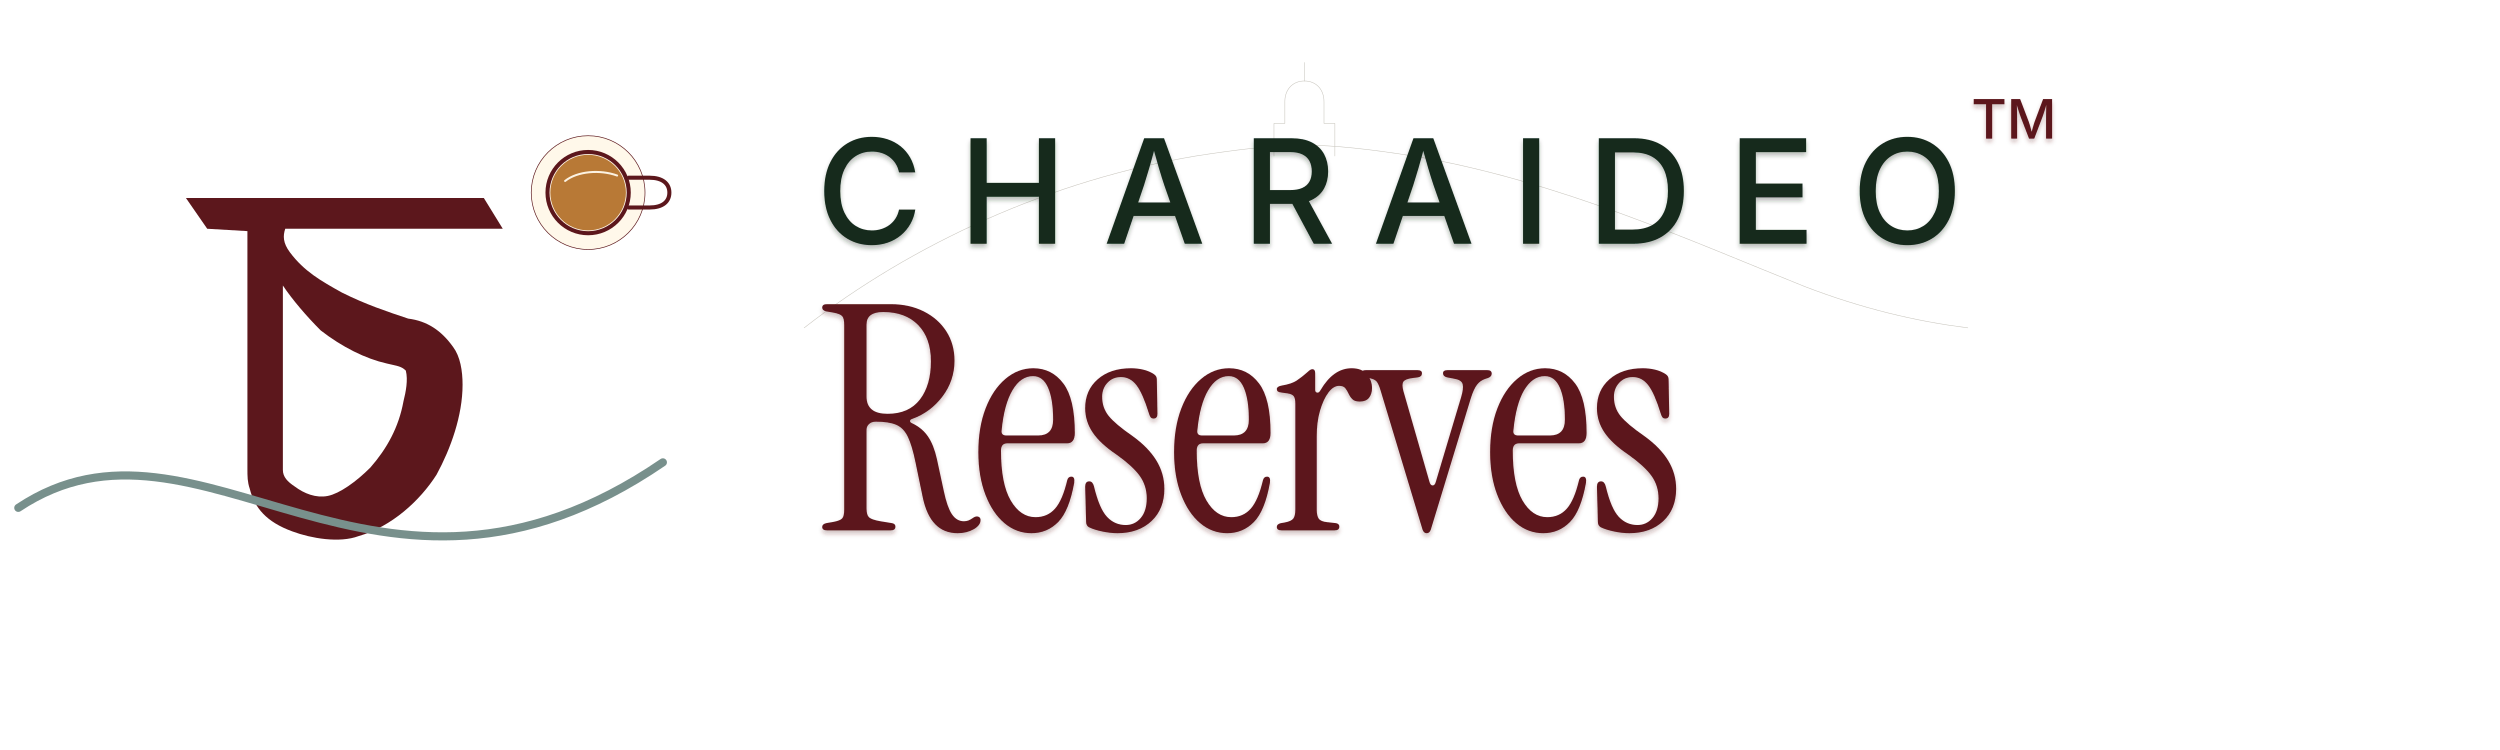
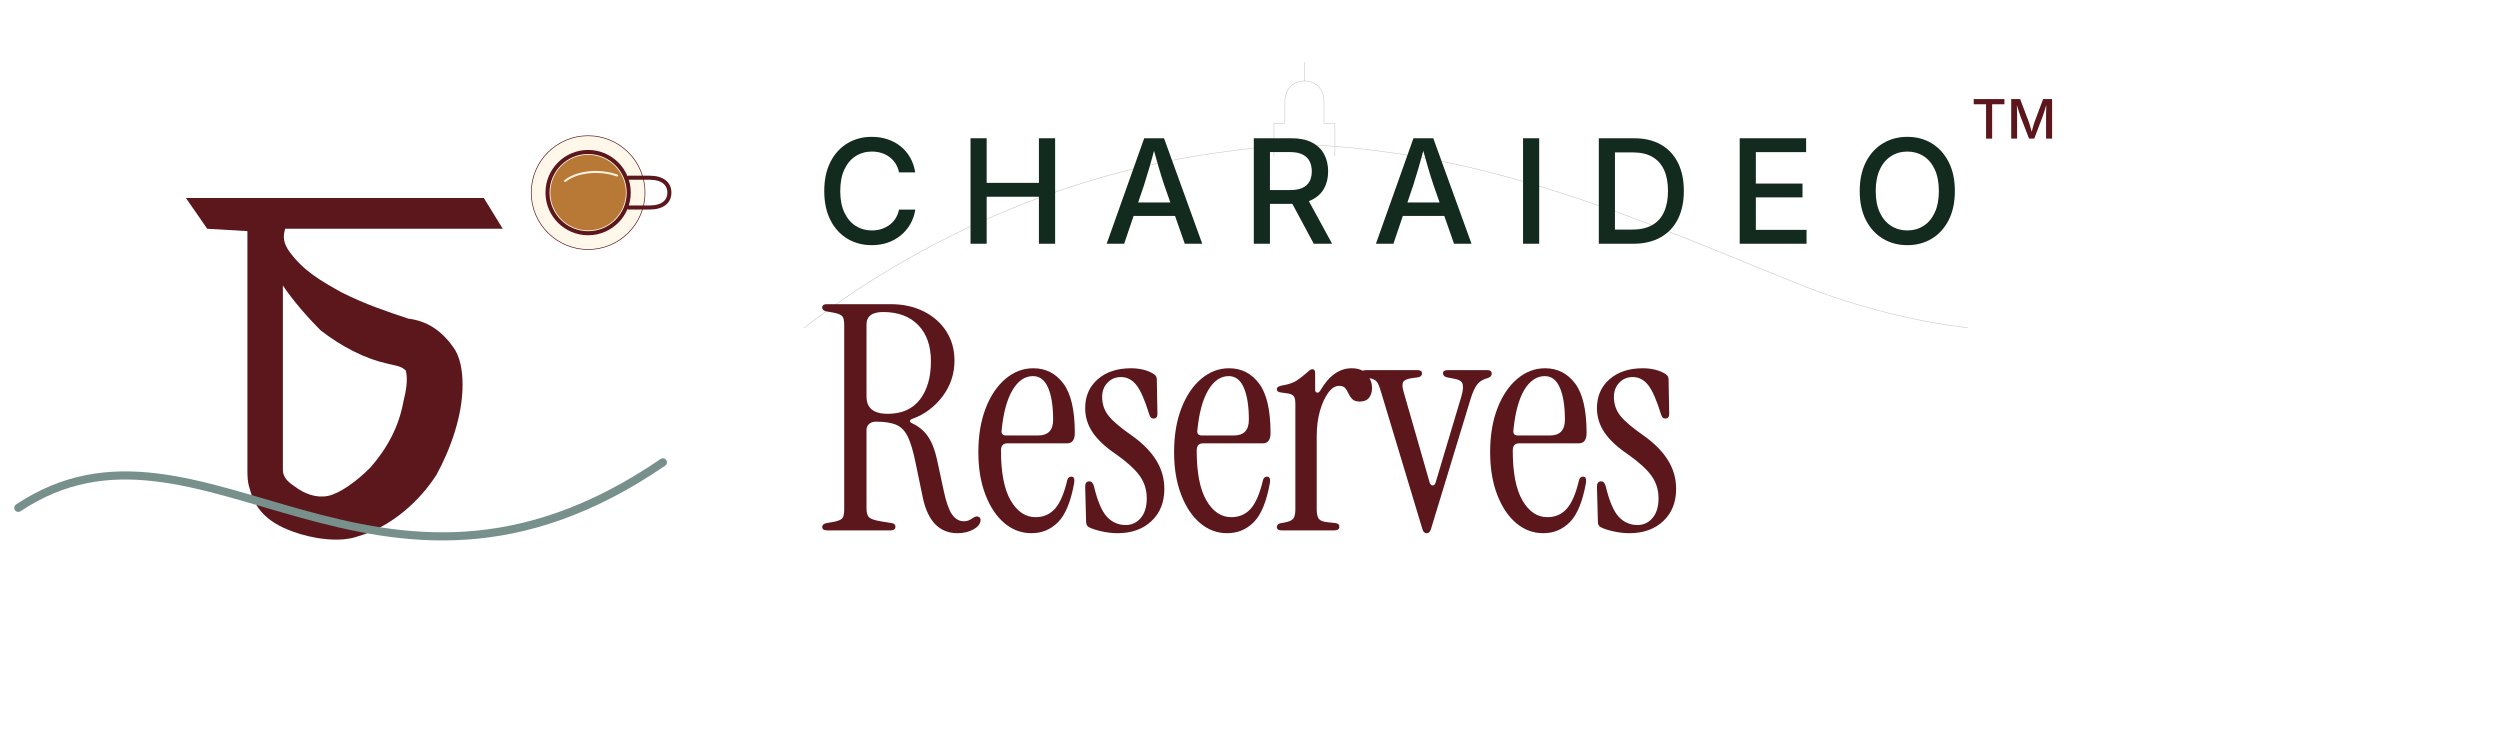
<svg xmlns="http://www.w3.org/2000/svg" shape-rendering="geometricPrecision" aria-labelledby="title desc" role="img" viewBox="0 0 1200 360">
  <defs>
-     <filter id="wordmark-shadow-green" x="-20%" y="-20%" width="140%" height="150%">
-       <feDropShadow dx="0" dy="0.28" stdDeviation="0.18" flood-color="#132A1F" flood-opacity="0.32" />
-     </filter>
-     <filter id="wordmark-shadow-red" x="-20%" y="-20%" width="140%" height="150%">
-       <feDropShadow dx="0" dy="0.28" stdDeviation="0.18" flood-color="#5C171C" flood-opacity="0.28" />
-     </filter>
  </defs>
  <g transform="translate(164 162) scale(1.3) translate(-164 -162)">
    <path d="M106.500 110.500 L216.498 110.500 L223.482 121.849 L143.166 121.849 C 142.293 124.468 142.293 127.087 144.912 130.579 C 150.150 137.563 156.261 141.055 164.118 145.420 C 172.848 149.785 180.705 152.404 188.562 155.023 C 195.546 155.896 200.784 159.388 205.149 165.499 C 207.768 168.991 208.641 174.229 208.641 179.467 C 208.641 190.816 204.276 203.038 199.038 212.641 C 192.927 222.244 182.451 231.847 170.229 235.339 C 163.245 237.958 152.769 236.212 145.785 233.593 C 136.182 230.101 131.817 224.863 130.071 217.879 C 129.198 215.260 129.198 213.514 129.198 210.022 L129.198 122.722 L114.357 121.849 Z M142.293 142.801 C 145.785 148.039 151.023 154.150 156.261 159.388 C 164.118 165.499 172.848 169.864 180.705 171.610 C 184.197 172.483 185.943 172.483 187.689 174.229 C 188.562 177.721 187.689 182.086 186.816 185.578 C 185.070 195.181 180.705 203.038 174.594 210.022 C 169.356 215.260 163.245 219.625 158.880 220.498 C 154.515 221.371 150.150 219.625 146.658 217.006 C 144.039 215.260 142.293 213.514 142.293 210.895 L142.293 142.801 Z" fill="#5C171C" fill-rule="evenodd" clip-rule="evenodd" aria-label="Bengali letter Cha" role="img" />
    <path d="m44.6 226.9c67.2-44.8 131.6 56 238-16.8" fill="none" stroke="#78908C" stroke-linecap="round" stroke-width="3" transform="translate(0,-2)" />
    <g>
      <circle cx="255" cy="108.5" r="21" fill="#FFF8EA" stroke="#5C171C" stroke-width="0.25" />
      <circle cx="255" cy="108.5" r="15" fill="#FFF8EA" stroke="#5C171C" stroke-width="1.5" />
      <circle cx="255" cy="108.5" r="13" fill="#B87936" stroke="#B87936" stroke-width="1.9" />
      <path d="m246.5 104.2c4.5-3.6 12.9-4.3 19.2-2" fill="none" opacity=".95" stroke="#FFF8EA" stroke-linecap="round" stroke-width=".75" />
    </g>
    <g transform="rotate(0 255 108.5)">
      <path d="m270 103h7.654c4.849 0 7.346 2.2 7.346 5.5s-2.444 5.5-7.346 5.5H270" fill="none" stroke="#5C171C" stroke-linecap="round" stroke-linejoin="round" stroke-width="1.5" />
    </g>
  </g>
  <g transform="translate(386 30) scale(5.8)" aria-label="Updated Charaideo Reserves wordmark">
    <g fill="none" stroke="#B9B5AB" stroke-linecap="round" stroke-linejoin="round" stroke-width="0.243" aria-label="Charaideo Maidan structure" opacity="0.8" transform="translate(-84.6 -9.72) scale(0.18)">
      <path d="m470 176c50-39 114-68 180-79 19-3 36-5 50-5s31 2 50 5c66 11 130 40 180 60 26 10 51 16 75 19" />
      <path d="m686 97v-15h5v-10c0-5.5 3.5-9.5 9-9.5s9 4 9 9.5v10h5v15" />
      <path d="m700 62.5v-8.5" />
    </g>
-     <g fill="#132A1F" filter="url(#wordmark-shadow-green)" aria-label="CHARAIDEO">
+     <g fill="#132A1F" aria-label="CHARAIDEO">
      <path d="M784 -20Q591 -20 439.0 71.5Q287 163 200.0 334.5Q113 506 113 744Q113 983 200.0 1154.5Q287 1326 439.0 1418.0Q591 1510 784 1510Q902 1510 1005.5 1476.0Q1109 1442 1190.5 1377.0Q1272 1312 1325.5 1219.0Q1379 1126 1398 1008H1169Q1155 1079 1119.5 1133.5Q1084 1188 1033.0 1226.0Q982 1264 919.0 1283.0Q856 1302 786 1302Q658 1302 556.5 1237.5Q455 1173 397.0 1048.5Q339 924 339 744Q339 564 398.0 439.5Q457 315 558.0 251.5Q659 188 786 188Q856 188 918.5 207.5Q981 227 1032.5 264.5Q1084 302 1119.5 357.0Q1155 412 1169 482H1399Q1382 372 1330.0 280.5Q1278 189 1197.0 121.0Q1116 53 1011.5 16.5Q907 -20 784 -20Z" transform="translate(1 15) scale(0.00585938 -0.00585938)" />
      <path d="M165 0V1490H393V860H1131V1490H1360V0H1131V664H393V0Z" transform="translate(12.8008 15) scale(0.00585938 -0.00585938)" />
      <path d="M51 0 581 1490H861L1401 0H1154L864 829Q830 930 789.5 1067.0Q749 1204 696 1396H742Q691 1202 650.5 1063.5Q610 925 579 829L298 0ZM338 393V583H1113V393Z" transform="translate(24.7363 15) scale(0.00585938 -0.00585938)" />
      <path d="M165 0V1490H699Q871 1490 986.0 1430.5Q1101 1371 1158.0 1265.0Q1215 1159 1215 1022Q1215 884 1157.5 780.5Q1100 677 985.0 620.0Q870 563 697 563H296V758H675Q785 758 852.5 789.5Q920 821 952.0 880.0Q984 939 984 1022Q984 1106 952.0 1167.0Q920 1228 852.0 1261.5Q784 1295 673 1295H393V0ZM1012 0 651 673H904L1271 0Z" transform="translate(36.2441 15) scale(0.00585938 -0.00585938)" />
      <path d="M51 0 581 1490H861L1401 0H1154L864 829Q830 930 789.5 1067.0Q749 1204 696 1396H742Q691 1202 650.5 1063.5Q610 925 579 829L298 0ZM338 393V583H1113V393Z" transform="translate(47.0195 15) scale(0.00585938 -0.00585938)" />
      <path d="M393 1490V0H165V1490Z" transform="translate(58.5273 15) scale(0.00585938 -0.00585938)" />
      <path d="M649 0H281V200H637Q806 200 918.0 263.0Q1030 326 1086.0 448.5Q1142 571 1142 747Q1142 922 1086.5 1043.0Q1031 1164 921.5 1227.0Q812 1290 649 1290H273V1490H664Q884 1490 1041.0 1401.0Q1198 1312 1282.0 1145.5Q1366 979 1366 747Q1366 514 1281.5 347.0Q1197 180 1036.5 90.0Q876 0 649 0ZM393 1490V0H165V1490Z" transform="translate(64.7969 15) scale(0.00585938 -0.00585938)" />
      <path d="M165 0V1490H1103V1294H393V850H1052V655H393V196H1109V0Z" transform="translate(76.457 15) scale(0.00585938 -0.00585938)" />
      <path d="M786 -20Q593 -20 440.5 71.5Q288 163 200.5 334.5Q113 506 113 744Q113 983 200.5 1154.5Q288 1326 440.5 1418.0Q593 1510 786 1510Q979 1510 1130.5 1418.0Q1282 1326 1369.5 1154.5Q1457 983 1457 744Q1457 506 1369.5 334.5Q1282 163 1130.5 71.5Q979 -20 786 -20ZM786 188Q913 188 1013.5 251.5Q1114 315 1172.5 439.5Q1231 564 1231 744Q1231 926 1172.5 1050.5Q1114 1175 1013.5 1238.5Q913 1302 786 1302Q658 1302 557.0 1238.0Q456 1174 397.5 1049.5Q339 925 339 744Q339 564 397.5 440.0Q456 316 557.0 252.0Q658 188 786 188Z" transform="translate(86.6934 15) scale(0.00585938 -0.00585938)" />
    </g>
-     <g fill="#5C171C" filter="url(#wordmark-shadow-red)" aria-label="Reserves" transform="translate(0 -4.28)">
+     <g fill="#5C171C" aria-label="Reserves" transform="translate(0 -4.28)">
      <path d="M450 -9Q363 -9 339 105L316 216Q305 270 291.5 298.0Q278 326 254.5 336.0Q231 346 190 346Q176 346 168.0 338.5Q160 331 160 320V70Q160 49 168.0 41.5Q176 34 204 29L241 23Q252 21 252 12Q252 0 237 0H34Q19 0 19 11Q19 20 32 23L55 27Q76 31 82.5 38.0Q89 45 89 66V654Q89 675 82.5 682.0Q76 689 55 693L32 697Q19 700 19 709Q19 720 34 720H237Q296 720 342.0 697.0Q388 674 414.0 633.5Q440 593 440 540Q440 477 402.0 426.5Q364 376 306 355Q299 353 298.5 348.5Q298 344 305 341Q337 326 355.5 299.0Q374 272 384 227L406 125Q417 73 432.0 51.0Q447 29 470 29Q478 29 484.5 31.5Q491 34 501 41Q509 46 516.0 43.5Q523 41 523 33Q523 16 501.0 3.5Q479 -9 450 -9ZM227 371Q295 371 330.0 416.5Q365 462 365 538Q365 612 324.5 653.5Q284 695 213 695Q160 695 160 655V426Q160 371 227 371Z" transform="translate(1 43) scale(0.026 -0.026)" />
      <path d="M192 -9Q144 -9 106.0 23.0Q68 55 45.5 113.5Q23 172 23 249Q23 328 46.0 388.0Q69 448 109.0 482.0Q149 516 198 516Q257 516 293.5 467.5Q330 419 330 310Q330 277 305 277H115Q95 277 95 254Q95 148 126.0 95.0Q157 42 205 42Q243 42 267.0 69.0Q291 96 306 160Q309 171 319 171Q331 171 328 151Q312 62 277.0 26.5Q242 -9 192 -9ZM112 302H213Q261 302 261 352Q261 417 245.0 454.0Q229 491 197 491Q158 491 131.5 446.0Q105 401 97 318Q95 302 112 302Z" transform="translate(13.818 43) scale(0.026 -0.026)" />
      <path d="M131 -9Q108 -9 82.0 -3.5Q56 2 40 10Q31 15 31 27L28 139Q28 156 41 156Q52 156 56 140Q73 69 97.5 43.0Q122 17 157 17Q186 17 205.0 39.5Q224 62 224 102Q224 142 202.0 173.0Q180 204 128 241Q76 276 52.0 311.5Q28 347 28 389Q28 446 68.0 481.0Q108 516 174 516Q194 516 213.0 511.5Q232 507 247 497Q256 491 256 481L258 371Q258 356 246 356Q239 356 236.0 360.5Q233 365 231 372Q211 437 191.0 462.5Q171 488 142 488Q116 488 99.0 470.0Q82 452 82 425Q82 390 103 364.0Q124 338 179 300Q229 264 254.5 222.5Q280 181 280 132Q280 68 239.0 29.5Q198 -9 131 -9Z" transform="translate(22.528 43) scale(0.026 -0.026)" />
      <path d="M192 -9Q144 -9 106.0 23.0Q68 55 45.5 113.5Q23 172 23 249Q23 328 46.0 388.0Q69 448 109.0 482.0Q149 516 198 516Q257 516 293.5 467.5Q330 419 330 310Q330 277 305 277H115Q95 277 95 254Q95 148 126 95.0Q157 42 205 42Q243 42 267 69.0Q291 96 306 160Q309 171 319 171Q331 171 328 151Q312 62 277 26.5Q242 -9 192 -9ZM112 302H213Q261 302 261 352Q261 417 245 454Q229 491 197 491Q158 491 131.5 446Q105 401 97 318Q95 302 112 302Z" transform="translate(30.016 43) scale(0.026 -0.026)" />
      <path d="M154 446Q195 516 253 516Q286 516 302 496.5Q318 477 318 453Q318 434 308.5 422Q299 410 279 410Q263 410 255.5 417.5Q248 425 243.5 435Q239 445 233 452.5Q227 460 213 460Q195 460 179 438.5Q163 417 152.5 381Q142 345 142 299V67Q142 46 148.5 37Q155 28 176 26L203 23Q214 21 214 12Q214 0 199 0H30Q15 0 15 11Q15 20 28 23L40 25Q61 29 67.5 37.5Q74 46 74 67V403Q74 421 68.5 427.5Q63 434 49 436L28 439Q15 440 15 450Q15 458 31 461Q62 466 78.5 477Q95 488 113 504Q122 513 128 513Q137 513 137 501V447Q137 440 143 438.5Q149 437 154 446Z" transform="translate(38.726 43) scale(0.026 -0.026)" />
      <path d="M194 -9Q185 -9 181 2L48 443Q41 467 34.5 474Q28 481 14 484L-1 487Q-14 490 -14 500Q-14 510 0 510H165Q179 510 179 500Q179 489 166 487L150 485Q126 482 120 473.5Q114 465 120 443L203 154Q206 143 213 143Q220 143 223 154L304 425Q312 452 308.5 465.5Q305 479 280 483L259 487Q246 490 246 500Q246 510 260 510H387Q401 510 401 499Q401 489 389 485L380 482Q365 477 354.5 464Q344 451 334 419L207 2Q203 -9 194 -9Z" transform="translate(46.474 43) scale(0.026 -0.026)" />
      <path d="M192 -9Q144 -9 106 23Q68 55 45.5 113.5Q23 172 23 249Q23 328 46 388Q69 448 109 482Q149 516 198 516Q257 516 293.5 467.5Q330 419 330 310Q330 277 305 277H115Q95 277 95 254Q95 148 126 95Q157 42 205 42Q243 42 267 69Q291 96 306 160Q309 171 319 171Q331 171 328 151Q312 62 277 26.5Q242 -9 192 -9ZM112 302H213Q261 302 261 352Q261 417 245 454Q229 491 197 491Q158 491 131 446Q105 401 97 318Q95 302 112 302Z" transform="translate(56.172 43) scale(0.026 -0.026)" />
      <path d="M131 -9Q108 -9 82 -3.5Q56 2 40 10Q31 15 31 27L28 139Q28 156 41 156Q52 156 56 140Q73 69 97.5 43Q122 17 157 17Q186 17 205 39.5Q224 62 224 102Q224 142 202 173Q180 204 128 241Q76 276 52 311.5Q28 347 28 389Q28 446 68 481Q108 516 174 516Q194 516 213 511.5Q232 507 247 497Q256 491 256 481L258 371Q258 356 246 356Q239 356 236 360.5Q233 365 231 372Q211 437 191 462.5Q171 488 142 488Q116 488 99 470Q82 452 82 425Q82 390 103 364Q124 338 179 300Q229 264 254.5 222.5Q280 181 280 132Q280 68 239 29.5Q198 -9 131 -9Z" transform="translate(64.882 43) scale(0.026 -0.026)" />
    </g>
-     <g fill="#5C171C" filter="url(#wordmark-shadow-red)" aria-label="TM">
+     <g fill="#5C171C" aria-label="TM">
      <path d="M90 1294V1490H1247V1294H784V0H555V1294Z" transform="translate(96.5926 6.3) scale(0.00219727 -0.00219727)" />
      <path d="M165 0V1490H501L826 635Q840 597 857.5 539.0Q875 481 894.0 413.0Q913 345 930.0 279.0Q947 213 960 160H912Q925 210 942.0 275.5Q959 341 978.0 409.0Q997 477 1015.0 537.0Q1033 597 1047 635L1367 1490H1705V0H1478V802Q1478 848 1479.0 912.0Q1480 976 1481.5 1047.5Q1483 1119 1484.5 1192.0Q1486 1265 1487 1332H1504Q1484 1259 1460.5 1181.5Q1437 1104 1414.5 1032.0Q1392 960 1371.5 900.5Q1351 841 1337 802L1032 0H837L528 802Q513 840 493.5 898.5Q474 957 451.0 1028.5Q428 1100 404.0 1177.5Q380 1255 356 1332H376Q378 1271 379.5 1199.5Q381 1128 382.5 1055.0Q384 982 385.5 916.5Q387 851 387 802V0Z" transform="translate(99.5303 6.3) scale(0.00219727 -0.00219727)" />
    </g>
  </g>
</svg>
